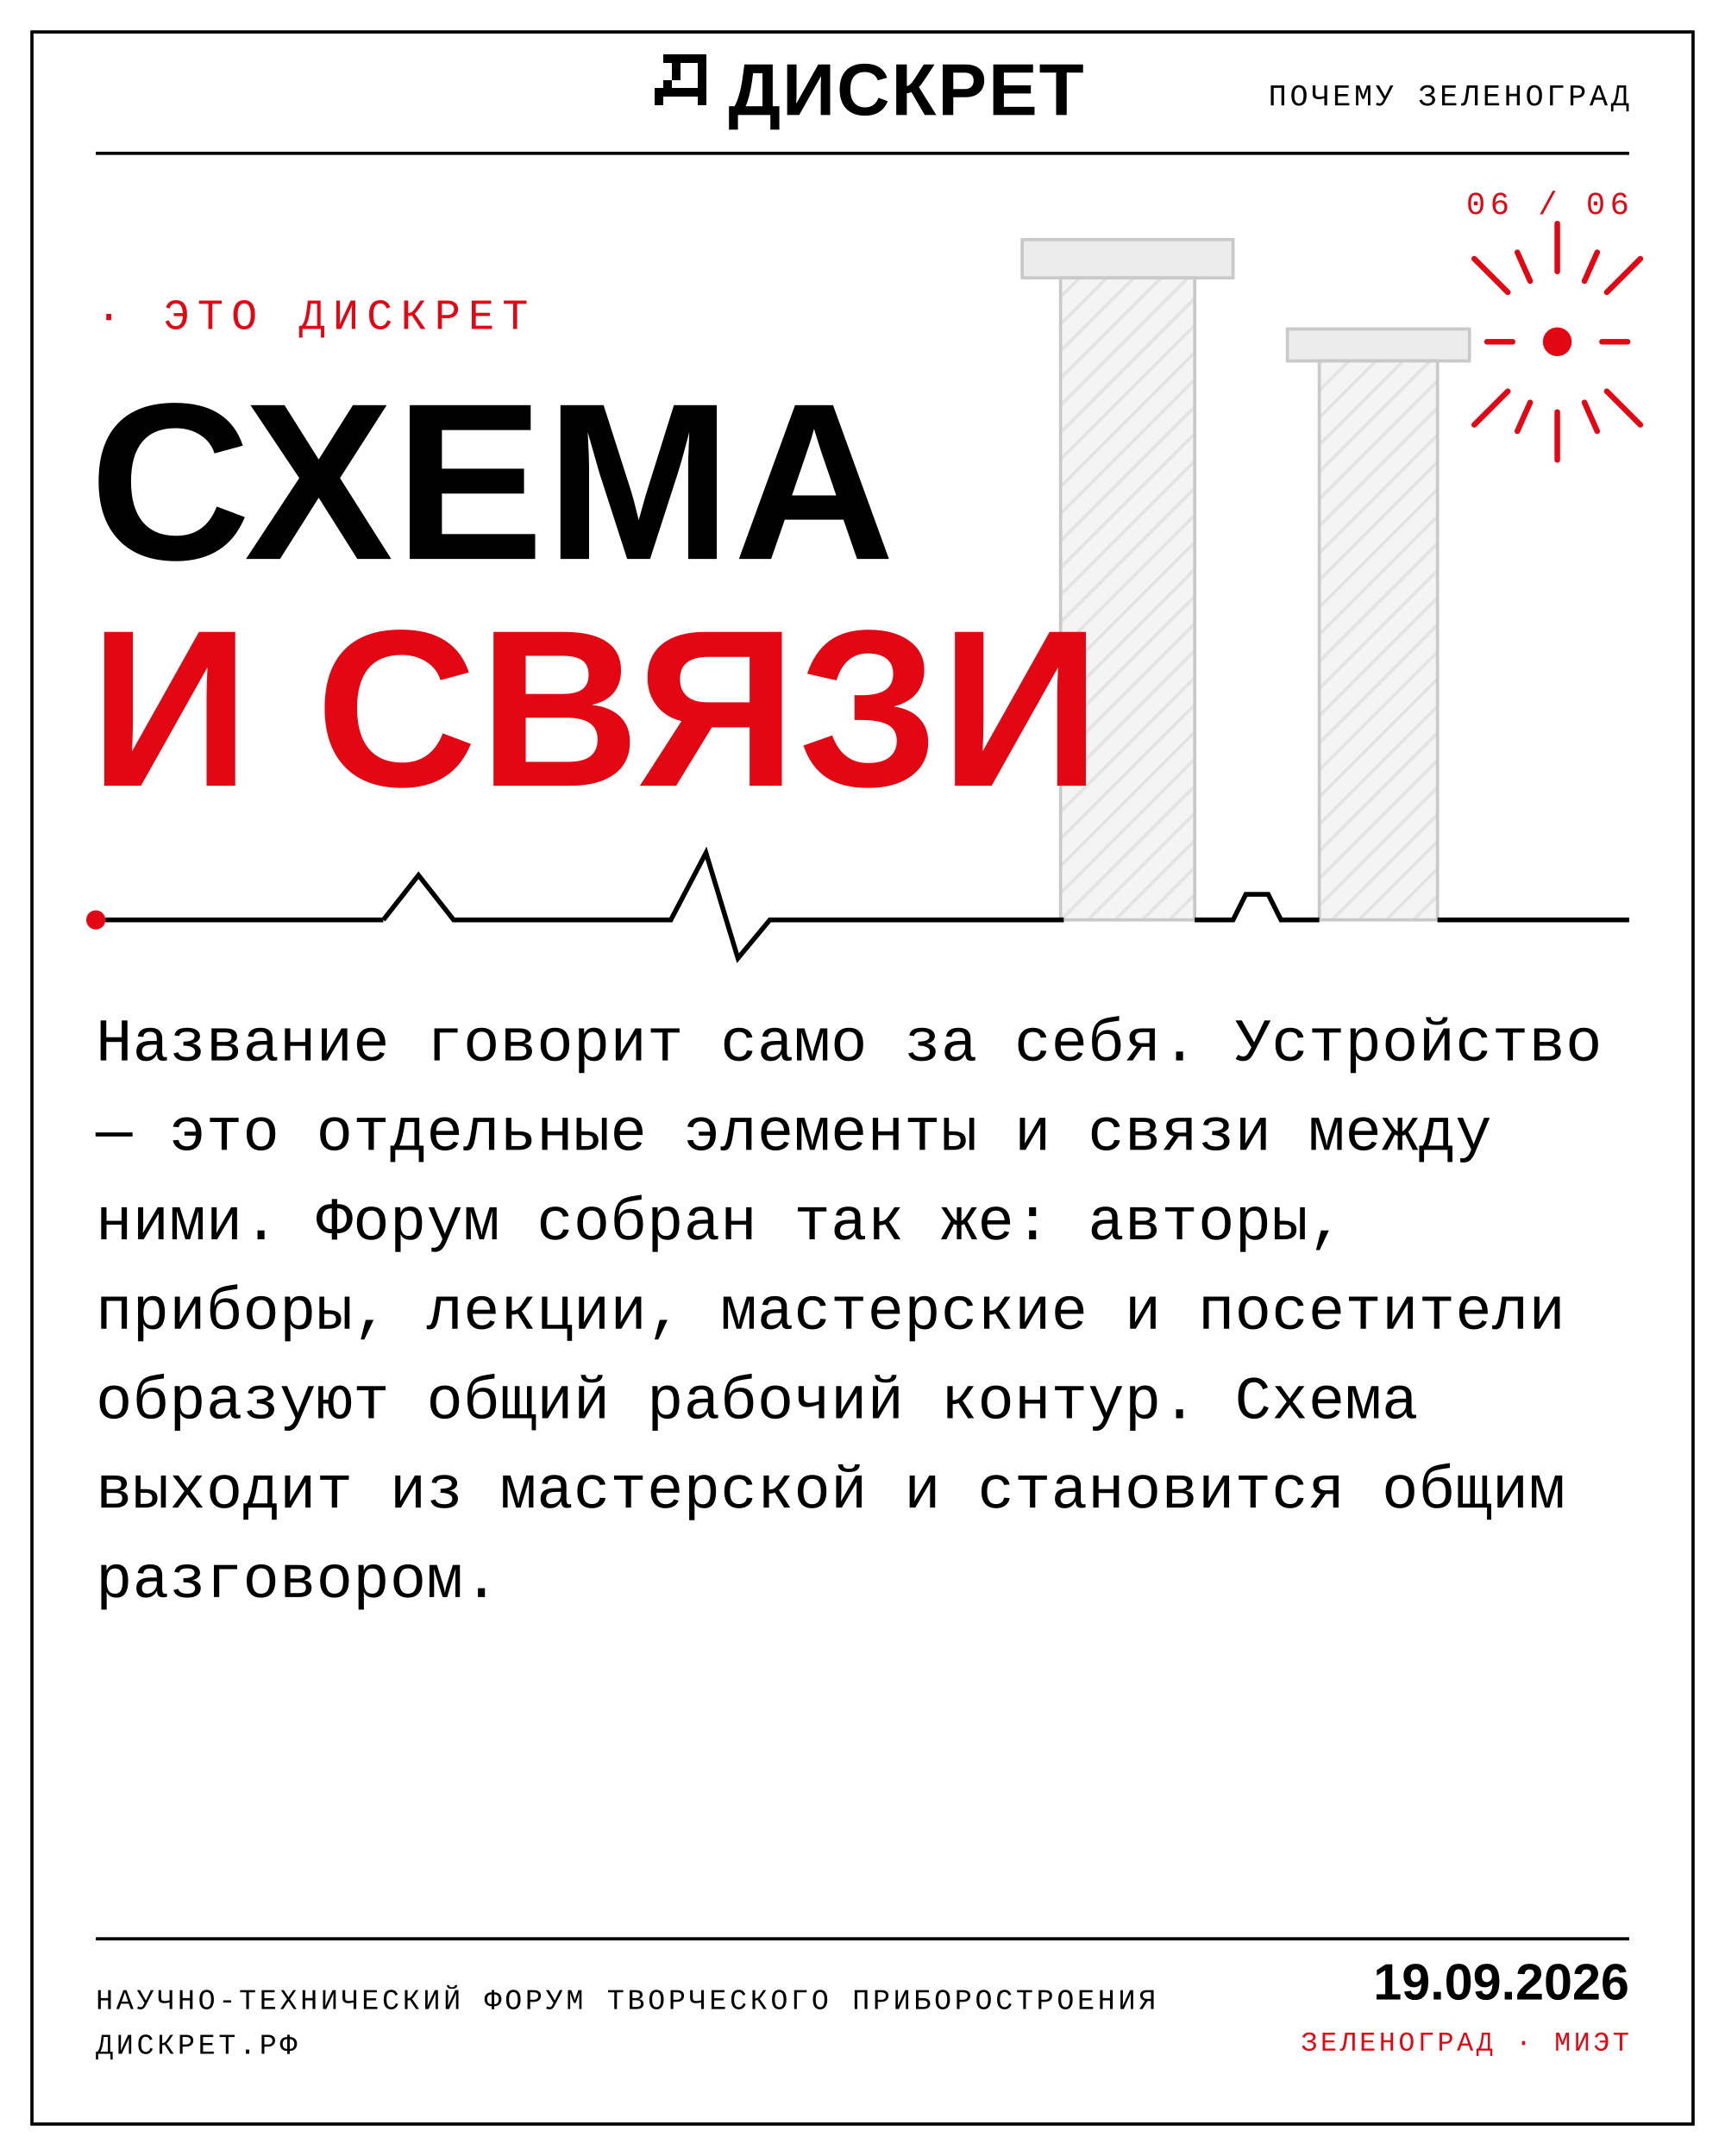
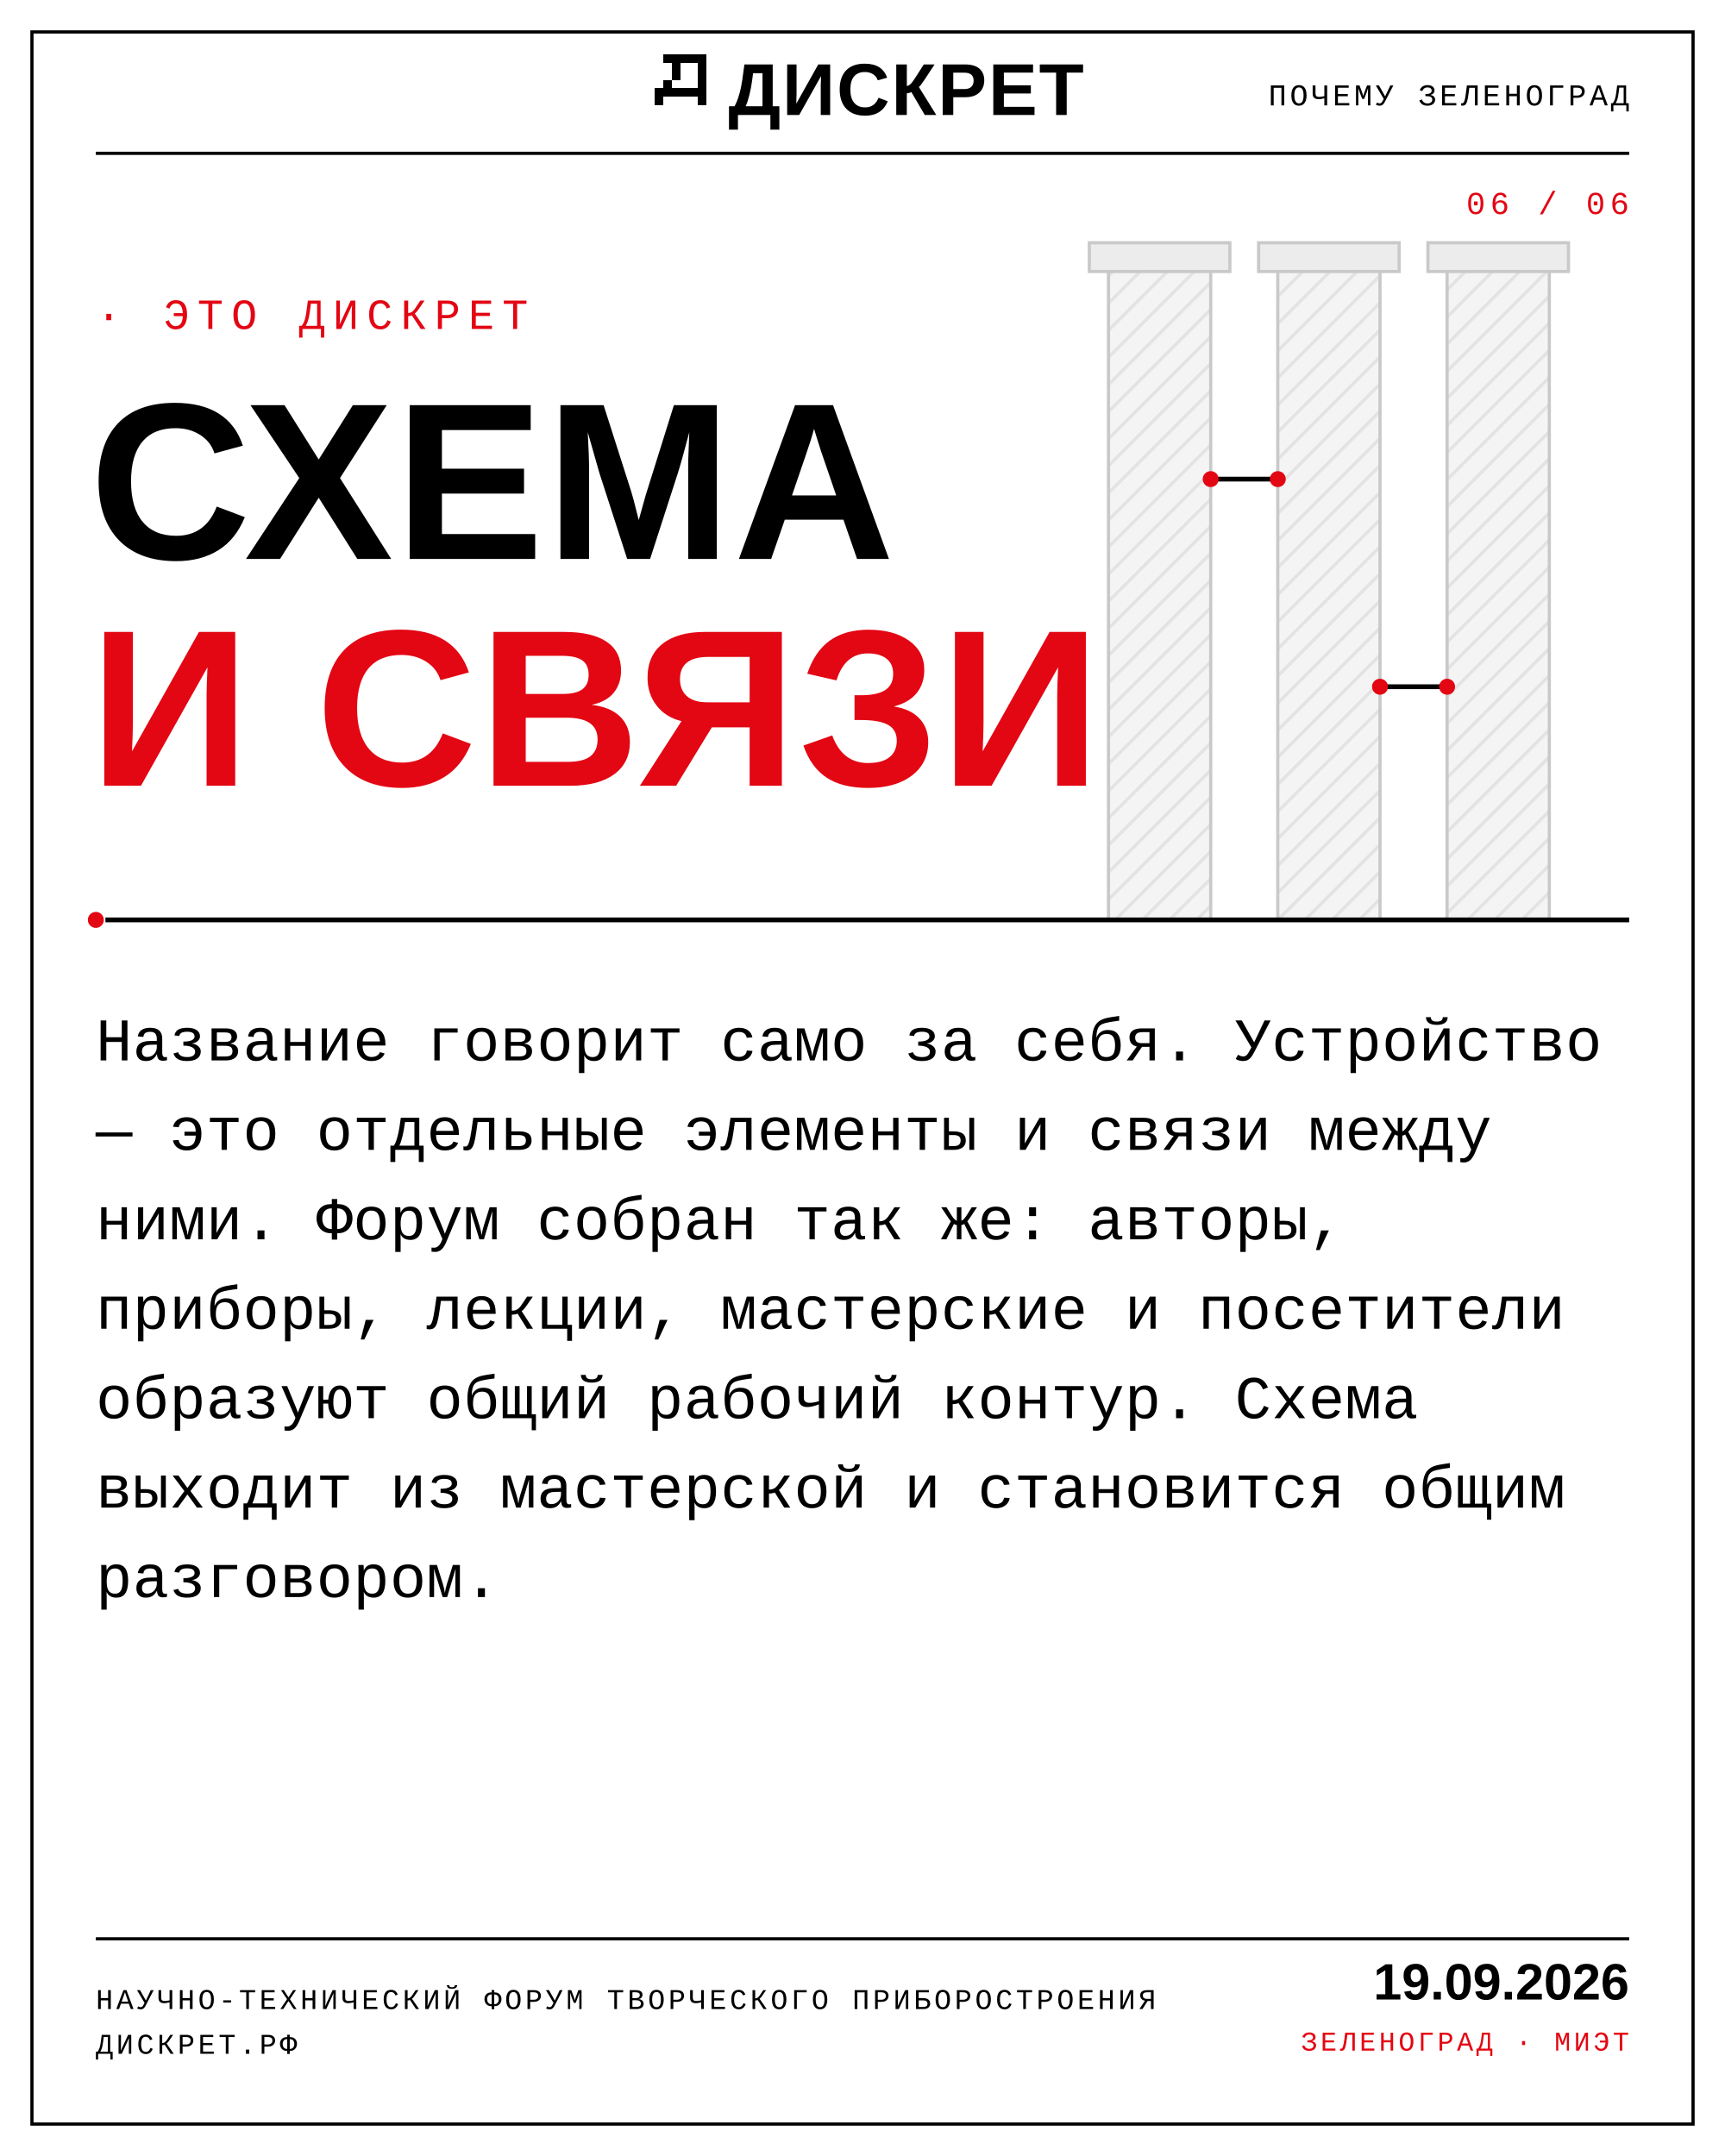
<svg xmlns="http://www.w3.org/2000/svg" width="1080" height="1350" viewBox="0 0 1080 1350" fill="none" font-family="'Arial Narrow','Helvetica Neue',Arial,sans-serif">
  <defs>
    <g id="logoD" shape-rendering="crispEdges" transform="scale(0.66667)">
      <rect x="10" y="0" width="2" height="12" />
      <rect x="2" y="0" width="8" height="2" />
      <rect x="4" y="2" width="2" height="4" />
      <rect x="2" y="6" width="2" height="2" />
      <rect x="0" y="8" width="12" height="2" />
      <rect x="0" y="10" width="2" height="2" />
    </g>
    <pattern id="th" width="12" height="12" patternTransform="rotate(45)" patternUnits="userSpaceOnUse">
      <rect width="12" height="12" fill="#f4f4f4" />
      <line x1="0" y1="0" x2="0" y2="12" stroke="#e3e3e3" stroke-width="4" />
    </pattern>
  </defs>
  <rect width="1080" height="1350" fill="#FFFFFF" />
  <rect x="20" y="20" width="1040" height="1310" fill="none" stroke="#000" stroke-width="2" />
  <use href="#logoD" fill="#000" transform="translate(410,34) scale(4.0)" />
  <text x="456" y="72" font-weight="800" font-size="46" letter-spacing="1" fill="#000">ДИСКРЕТ</text>
  <text x="1020" y="66" text-anchor="end" font-family="'Courier New',monospace" font-size="19" letter-spacing="2" fill="#000">ПОЧЕМУ ЗЕЛЕНОГРАД</text>
  <line x1="60" y1="96" x2="1020" y2="96" stroke="#000" stroke-width="2" />
  <text x="1020" y="134" text-anchor="end" font-family="'Courier New',monospace" font-size="20" letter-spacing="3" fill="#E30613">06 / 06</text>
-   <g stroke="#c9c9c9" stroke-width="2">
-     <rect x="640" y="150" width="132" height="24" fill="#ececec" />
-     <rect x="664" y="174" width="84" height="402" fill="url(#th)" />
-     <rect x="806" y="206" width="114" height="20" fill="#ececec" />
-     <rect x="826" y="226" width="74" height="350" fill="url(#th)" />
-   </g>
-   <g stroke="#E30613" stroke-width="3.5" stroke-linecap="round">
-     <line x1="975" y1="170" x2="975" y2="140" />
-     <line x1="975" y1="258" x2="975" y2="288" />
-     <line x1="931" y1="214" x2="947" y2="214" />
-     <line x1="1003" y1="214" x2="1019" y2="214" />
-     <line x1="944" y1="183" x2="923" y2="162" />
-     <line x1="1006" y1="183" x2="1027" y2="162" />
-     <line x1="944" y1="245" x2="923" y2="266" />
-     <line x1="1006" y1="245" x2="1027" y2="266" />
-     <line x1="958" y1="176" x2="950" y2="158" />
-     <line x1="992" y1="176" x2="1000" y2="158" />
-     <line x1="958" y1="252" x2="950" y2="270" />
-     <line x1="992" y1="252" x2="1000" y2="270" />
-   </g>
-   <circle cx="975" cy="214" r="9" fill="#E30613" />
+   <rect x="682" y="152" width="88" height="18" fill="#ececec" stroke="#c9c9c9" stroke-width="2" />
+   <rect x="694" y="170" width="64" height="406" fill="url(#th)" stroke="#c9c9c9" stroke-width="2" />
+   <rect x="788" y="152" width="88" height="18" fill="#ececec" stroke="#c9c9c9" stroke-width="2" />
+   <rect x="800" y="170" width="64" height="406" fill="url(#th)" stroke="#c9c9c9" stroke-width="2" />
+   <rect x="894" y="152" width="88" height="18" fill="#ececec" stroke="#c9c9c9" stroke-width="2" />
+   <rect x="906" y="170" width="64" height="406" fill="url(#th)" stroke="#c9c9c9" stroke-width="2" />
  <text x="60" y="206" font-family="'Courier New',monospace" font-size="27" letter-spacing="5" fill="#E30613">· ЭТО ДИСКРЕТ</text>
  <text x="56" y="350" font-weight="800" font-size="140" letter-spacing="1" fill="#000">СХЕМА</text>
  <text x="56" y="492" font-weight="800" font-size="140" letter-spacing="1" fill="#E30613">И СВЯЗИ</text>
-   <circle cx="60" cy="576" r="6" fill="#E30613" />
-   <g stroke="#000" stroke-width="3" fill="none">
-     <line x1="66" y1="576" x2="240" y2="576" />
-     <polyline points="240,576 262,548 284,576 420,576 442,534 462,600 482,576 666,576" />
-     <polyline points="748,576 772,576 780,560 794,560 802,576 826,576" />
-     <line x1="900" y1="576" x2="1020" y2="576" />
-   </g>
+   <circle cx="60" cy="576" r="5" fill="#E30613" />
+   <line x1="66" y1="576" x2="1020" y2="576" stroke="#000" stroke-width="3" />
+   <line x1="758" y1="300" x2="800" y2="300" stroke="#000" stroke-width="3" />
+   <line x1="864" y1="430" x2="906" y2="430" stroke="#000" stroke-width="3" />
+   <circle cx="758" cy="300" r="5" fill="#E30613" />
+   <circle cx="800" cy="300" r="5" fill="#E30613" />
+   <circle cx="864" cy="430" r="5" fill="#E30613" />
+   <circle cx="906" cy="430" r="5" fill="#E30613" />
  <text x="60" y="664" font-family="'Courier New',monospace" font-size="38" letter-spacing="0.2" fill="#000">Название говорит само за себя. Устройство</text>
  <text x="60" y="720" font-family="'Courier New',monospace" font-size="38" letter-spacing="0.2" fill="#000">— это отдельные элементы и связи между</text>
  <text x="60" y="776" font-family="'Courier New',monospace" font-size="38" letter-spacing="0.2" fill="#000">ними. Форум собран так же: авторы,</text>
  <text x="60" y="832" font-family="'Courier New',monospace" font-size="38" letter-spacing="0.2" fill="#000">приборы, лекции, мастерские и посетители</text>
  <text x="60" y="888" font-family="'Courier New',monospace" font-size="38" letter-spacing="0.2" fill="#000">образуют общий рабочий контур. Схема</text>
  <text x="60" y="944" font-family="'Courier New',monospace" font-size="38" letter-spacing="0.2" fill="#000">выходит из мастерской и становится общим</text>
  <text x="60" y="1000" font-family="'Courier New',monospace" font-size="38" letter-spacing="0.2" fill="#000">разговором.</text>
  <line x1="60" y1="1214" x2="1020" y2="1214" stroke="#000" stroke-width="2" />
  <text x="60" y="1258" font-family="'Courier New',monospace" font-size="18" letter-spacing="2" fill="#000">НАУЧНО-ТЕХНИЧЕСКИЙ ФОРУМ ТВОРЧЕСКОГО ПРИБОРОСТРОЕНИЯ</text>
  <text x="60" y="1286" font-family="'Courier New',monospace" font-size="18" letter-spacing="2" fill="#000">ДИСКРЕТ.РФ</text>
  <text x="1020" y="1252" text-anchor="end" font-weight="800" font-size="32" fill="#000">19.09.2026</text>
  <text x="1020" y="1284" text-anchor="end" font-family="'Courier New',monospace" font-size="17" letter-spacing="2" fill="#E30613">ЗЕЛЕНОГРАД · МИЭТ</text>
</svg>
